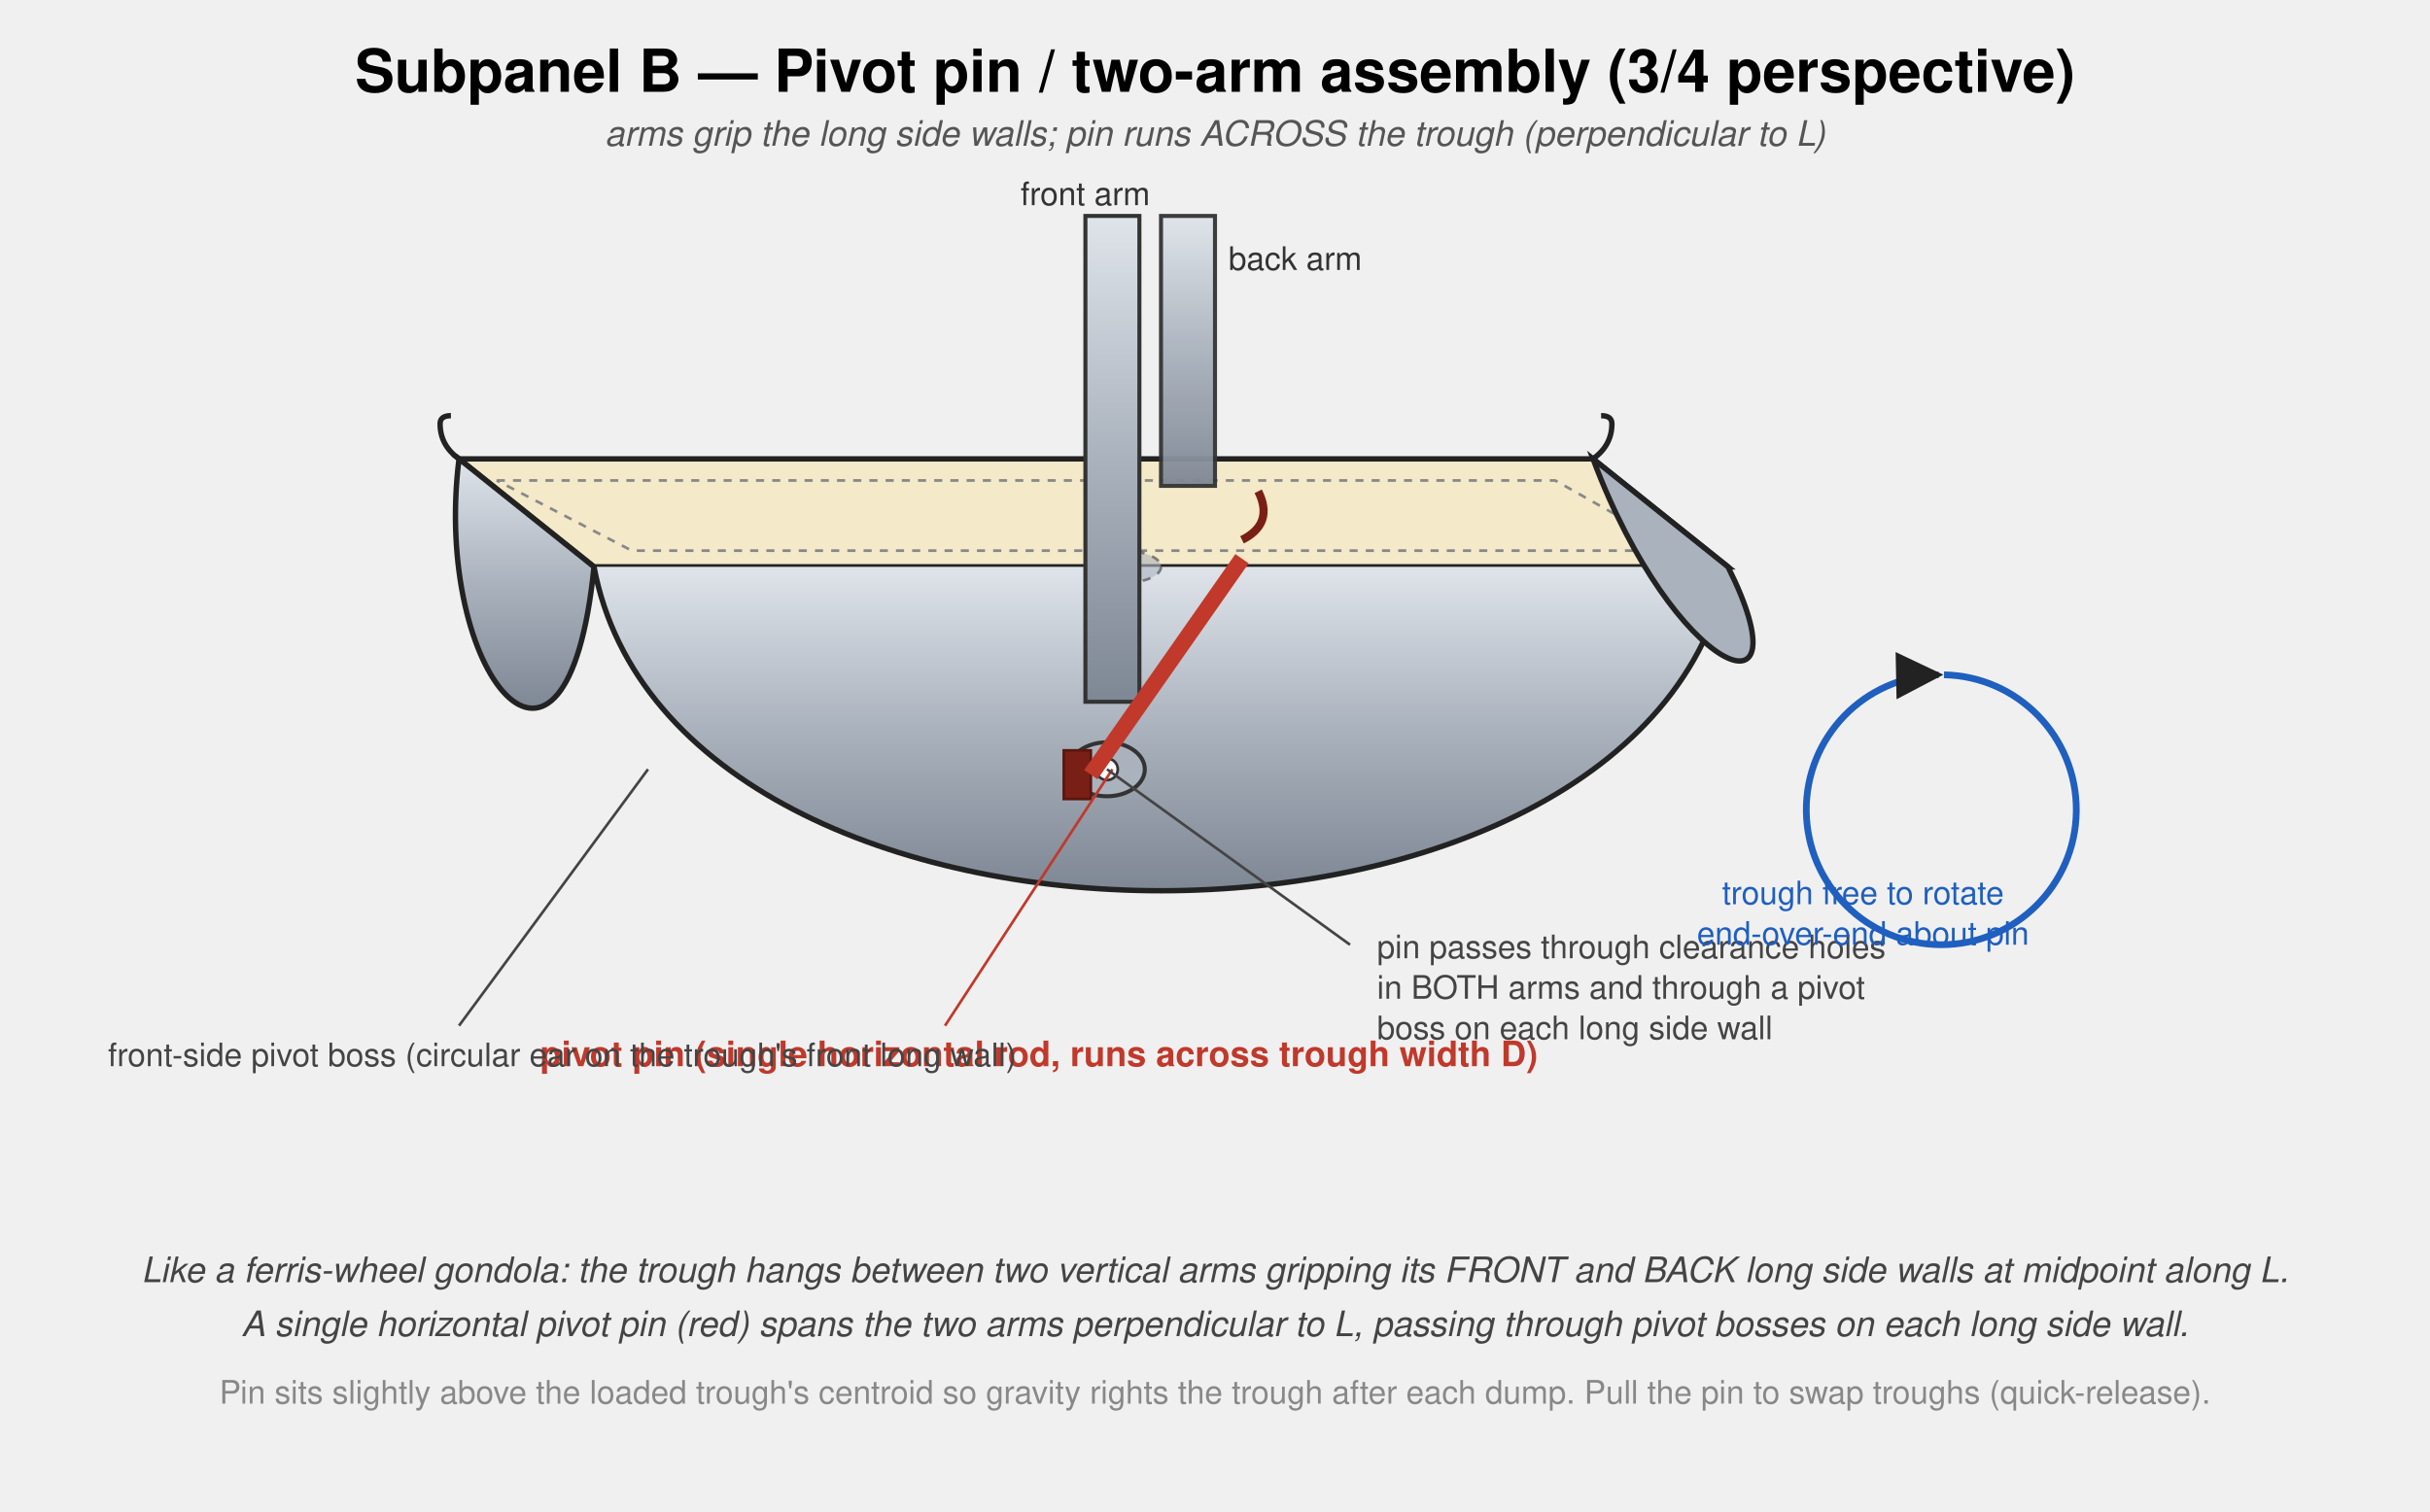
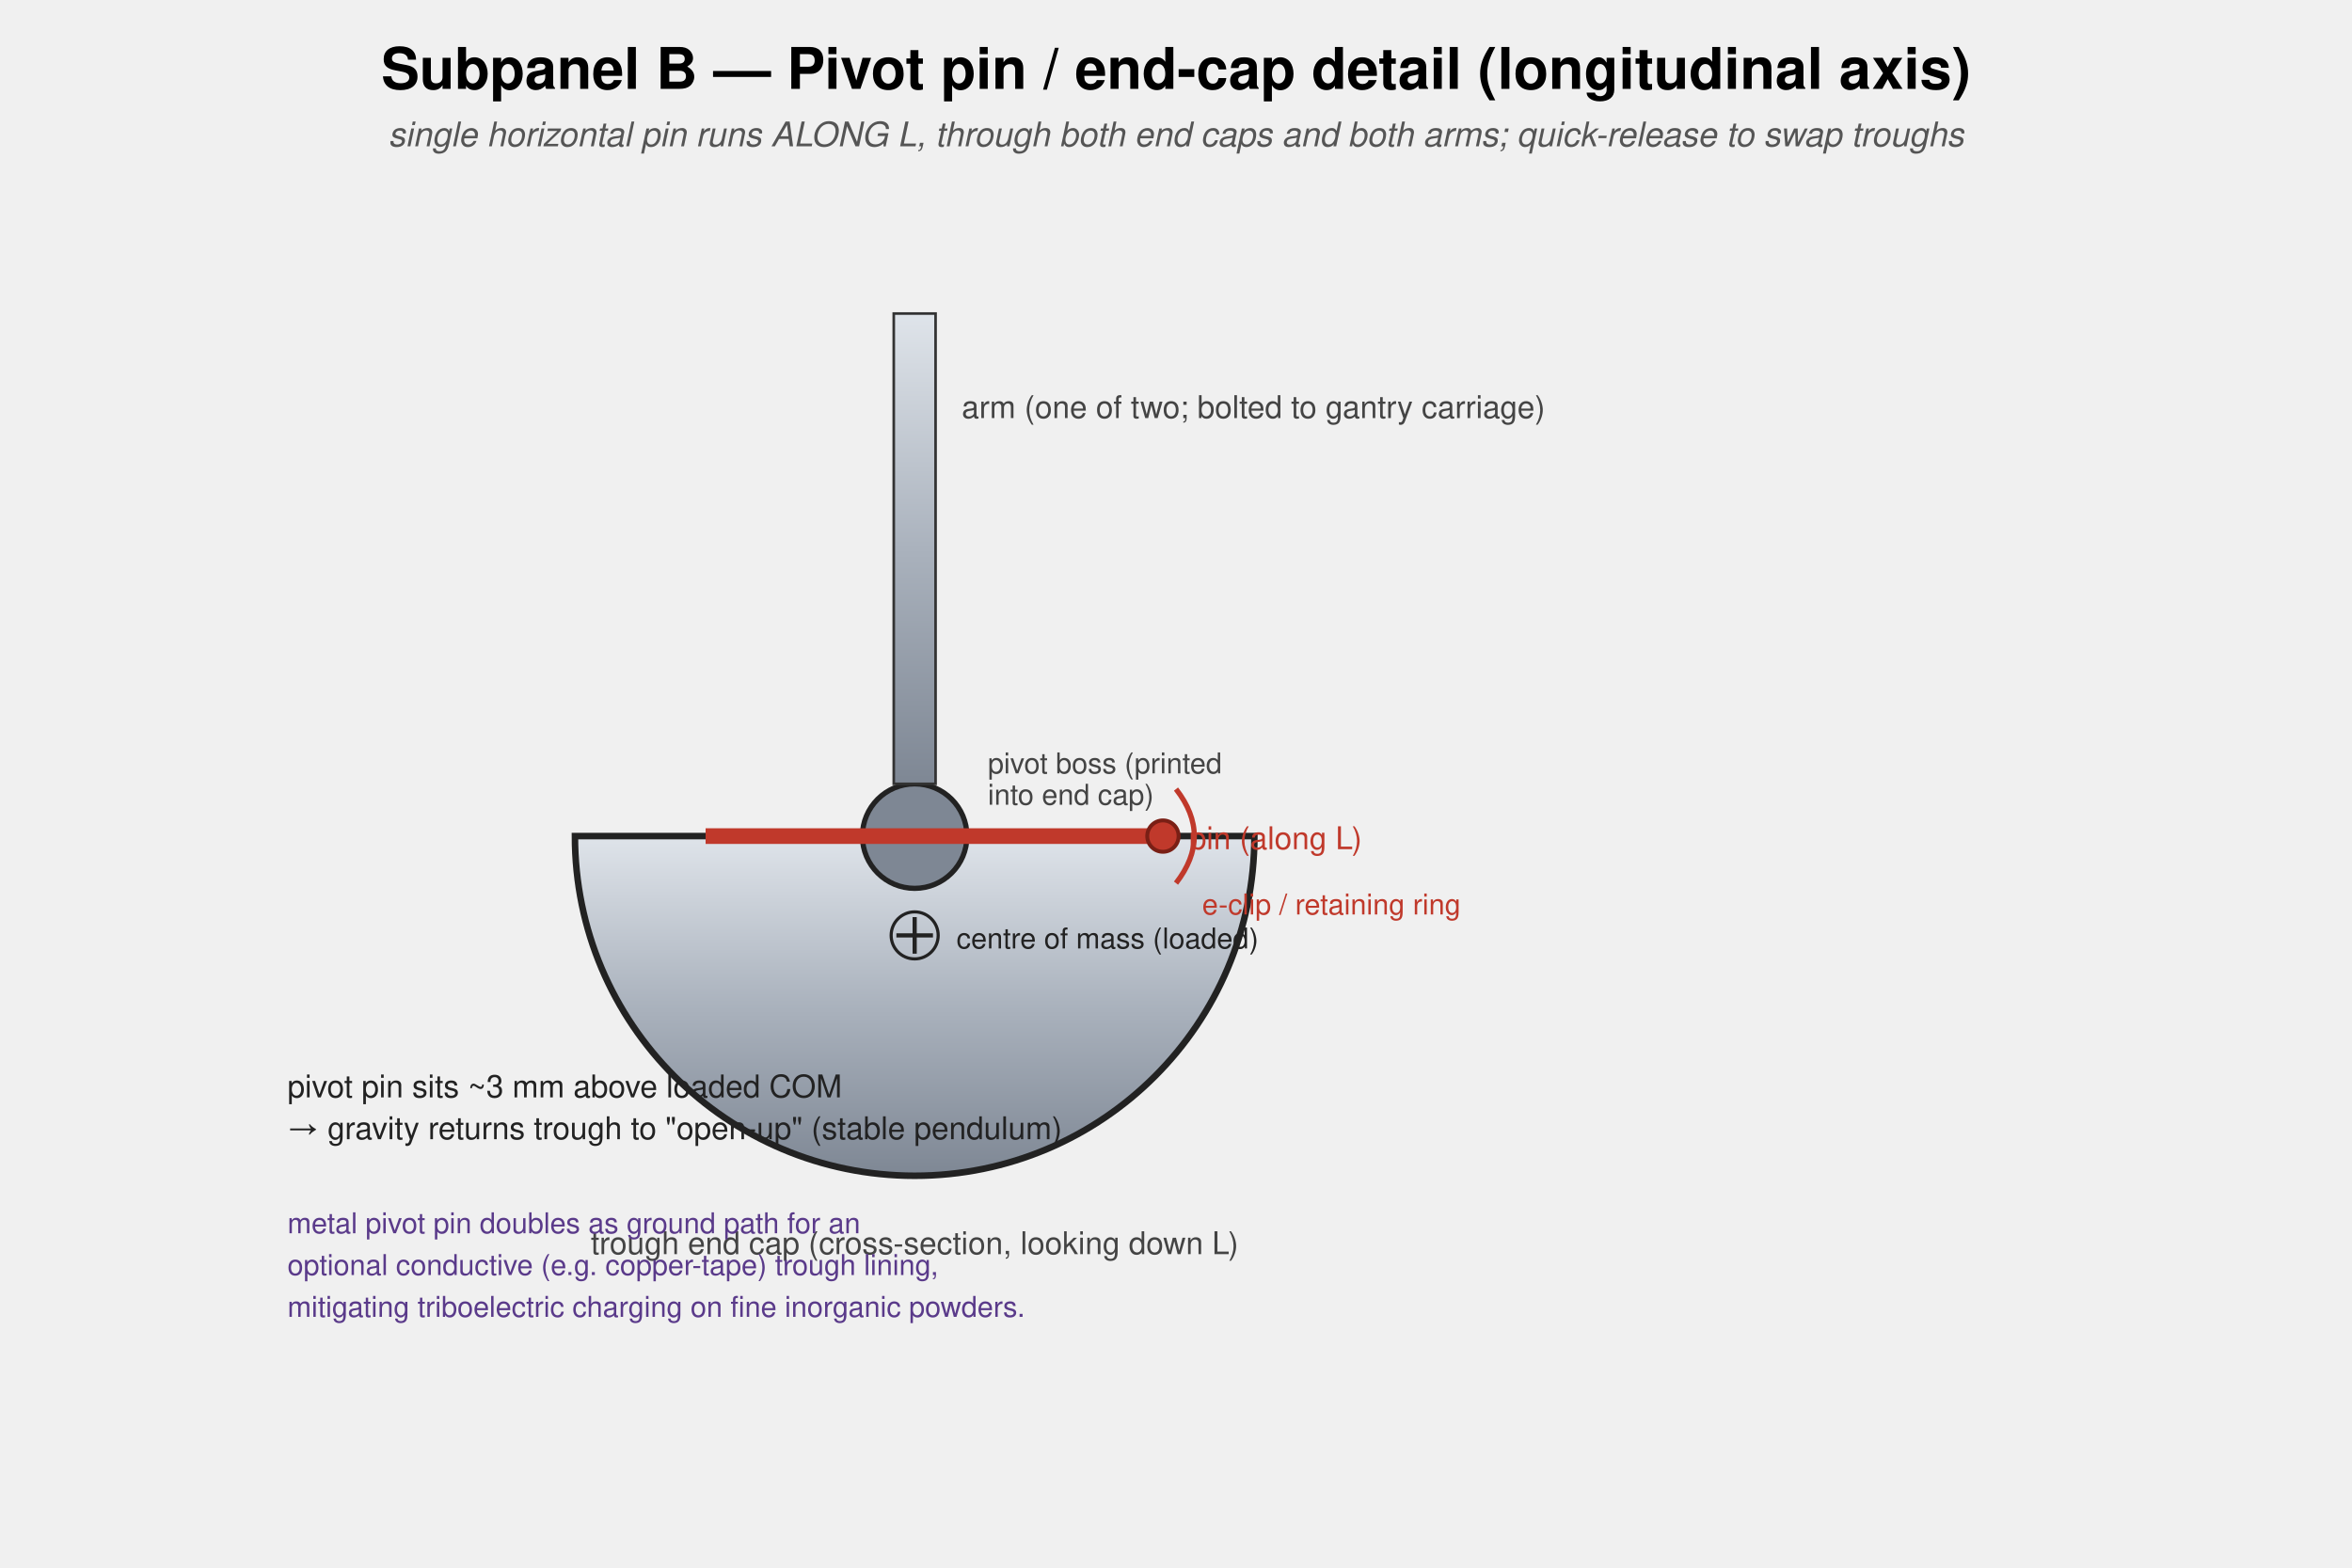
- <svg xmlns="http://www.w3.org/2000/svg" viewBox="0 0 900 560" font-family="Helvetica, Arial, sans-serif">
+ <svg xmlns="http://www.w3.org/2000/svg" viewBox="0 0 900 600" font-family="Helvetica, Arial, sans-serif" font-size="13">
  <defs>
    <linearGradient id="metal" x1="0" y1="0" x2="0" y2="1">
      <stop offset="0" stop-color="#dfe4ea" />
      <stop offset="0.5" stop-color="#aab2bd" />
      <stop offset="1" stop-color="#7e8794" />
    </linearGradient>
+     <linearGradient id="metalH" x1="0" y1="0" x2="1" y2="0">
+       <stop offset="0" stop-color="#dfe4ea" />
+       <stop offset="0.5" stop-color="#aab2bd" />
+       <stop offset="1" stop-color="#7e8794" />
+     </linearGradient>
+     <pattern id="powder" width="6" height="6" patternUnits="userSpaceOnUse">
+       <rect width="6" height="6" fill="#e8d9a8" />
+       <circle cx="1.5" cy="1.5" r="0.6" fill="#b89a55" />
+       <circle cx="4" cy="3.5" r="0.6" fill="#b89a55" />
+       <circle cx="2" cy="5" r="0.5" fill="#b89a55" />
+     </pattern>
    <marker id="arrowK" viewBox="0 0 10 10" refX="9" refY="5" markerWidth="7" markerHeight="7" orient="auto-start-reverse">
      <path d="M0,0 L10,5 L0,10 z" fill="#222" />
    </marker>
+     <marker id="arrowB" viewBox="0 0 10 10" refX="9" refY="5" markerWidth="7" markerHeight="7" orient="auto-start-reverse">
+       <path d="M0,0 L10,5 L0,10 z" fill="#1f5fbf" />
+     </marker>
+     <marker id="arrowR" viewBox="0 0 10 10" refX="9" refY="5" markerWidth="7" markerHeight="7" orient="auto-start-reverse">
+       <path d="M0,0 L10,5 L0,10 z" fill="#c0392b" />
+     </marker>
  </defs>
-   <text x="450" y="34" text-anchor="middle" font-size="22" font-weight="700">
-     Subpanel B — Pivot pin / two-arm assembly (3/4 perspective)
-   </text>
-   <text x="450" y="54" text-anchor="middle" font-size="13" fill="#555" font-style="italic">
-     arms grip the long side walls; pin runs ACROSS the trough (perpendicular to L)
-   </text>
-   <g transform="translate(170,170)">
-     <polygon points="0,0 420,0 470,40 50,40" fill="#f4e9c8" stroke="#222" stroke-width="2" />
-     <polygon points="14,8 406,8 452,34 64,34" fill="none" stroke="#888" stroke-width="1" stroke-dasharray="3,3" />
-     <path d="M50,40 C 80,200 440,200 470,40" fill="url(#metal)" stroke="#222" stroke-width="2" />
-     <path d="M0,0 C -10,80 40,140 50,40 Z" fill="url(#metal)" stroke="#222" stroke-width="2" />
-     <path d="M420,0 C 450,80 500,100 470,40 Z" fill="#aab2bd" stroke="#222" stroke-width="2" />
-     <path d="M0,0 q-7,-5 -7,-13 q0,-3 4,-3" fill="none" stroke="#222" stroke-width="2" />
-     <path d="M420,0 q7,-5 7,-13 q0,-3 -4,-3" fill="none" stroke="#222" stroke-width="2" />
-     <ellipse cx="240" cy="115" rx="14" ry="10" fill="#aab2bd" stroke="#333" stroke-width="1.5" />
-     <circle cx="240" cy="115" r="4" fill="#fff" stroke="#333" />
-     <ellipse cx="246" cy="40" rx="14" ry="6" fill="#aab2bd" stroke="#333" stroke-width="1" stroke-dasharray="3,3" opacity="0.6" />
-   </g>
-   <rect x="402" y="80" width="20" height="180" fill="url(#metal)" stroke="#333" stroke-width="1.5" />
-   <text x="378" y="76" font-size="12" fill="#333">front arm</text>
-   <rect x="430" y="80" width="20" height="100" fill="url(#metal)" stroke="#333" stroke-width="1.5" opacity="0.95" />
-   <text x="455" y="100" font-size="12" fill="#333">back arm</text>
-   <rect x="394" y="278" width="10" height="18" fill="#7a1f15" stroke="#5a160f" />
-   <line x1="404" y1="287" x2="460" y2="207" stroke="#c0392b" stroke-width="6" />
-   <path d="M460,200 q12,-6 6,-18" fill="none" stroke="#7a1f15" stroke-width="3" />
-   <line x1="412" y1="285" x2="350" y2="380" stroke="#c0392b" stroke-width="1" />
-   <text x="200" y="395" font-size="13" fill="#c0392b" font-weight="600">
-     pivot pin (single horizontal rod, runs across trough width D)
-   </text>
-   <line x1="410" y1="285" x2="500" y2="350" stroke="#444" stroke-width="1" />
-   <text x="510" y="355" font-size="12" fill="#444">
-     pin passes through clearance holes
-   </text>
-   <text x="510" y="370" font-size="12" fill="#444">
-     in BOTH arms and through a pivot
-   </text>
-   <text x="510" y="385" font-size="12" fill="#444">
-     boss on each long side wall
-   </text>
-   <line x1="240" y1="285" x2="170" y2="380" stroke="#444" stroke-width="1" />
-   <text x="40" y="395" font-size="12" fill="#444">
-     front-side pivot boss (circular ear on the trough's front long wall)
-   </text>
-   <path d="M 720 250 a 50 50 0 1 1 -2 0" fill="none" stroke="#1f5fbf" stroke-width="2.5" marker-end="url(#arrowK)" />
-   <text x="690" y="335" font-size="12" fill="#1f5fbf" text-anchor="middle">
-     trough free to rotate
-   </text>
-   <text x="690" y="350" font-size="12" fill="#1f5fbf" text-anchor="middle">
-     end-over-end about pin
-   </text>
-   <text x="450" y="475" text-anchor="middle" font-size="13" fill="#444" font-style="italic">
-     Like a ferris-wheel gondola: the trough hangs between two vertical arms gripping
-     its FRONT and BACK long side walls at midpoint along L.
-   </text>
-   <text x="450" y="495" text-anchor="middle" font-size="13" fill="#444" font-style="italic">
-     A single horizontal pivot pin (red) spans the two arms perpendicular to L, passing
-     through pivot bosses on each long side wall.
-   </text>
-   <text x="450" y="520" text-anchor="middle" font-size="12" fill="#888">
-     Pin sits slightly above the loaded trough's centroid so gravity rights the trough
-     after each dump. Pull the pin to swap troughs (quick-release).
-   </text>
+   <text x="450" y="34" text-anchor="middle" font-size="22" font-weight="700">Subpanel B — Pivot pin / end-cap detail (longitudinal axis)</text>
+   <text x="450" y="56" text-anchor="middle" font-size="13" fill="#555" font-style="italic">single horizontal pin runs ALONG L, through both end caps and both arms; quick-release to swap troughs</text>
+   <path d="M 220 320 L 480 320 A 130 130 0 0 1 220 320 Z" fill="url(#metal)" stroke="#222" stroke-width="2.5" />
+   <text x="350" y="480" text-anchor="middle" font-size="12" fill="#444">trough end cap (cross-section, looking down L)</text>
+   <circle cx="350" cy="320" r="20" fill="#7e8794" stroke="#222" stroke-width="2" />
+   <text x="378" y="296" font-size="11" fill="#444">pivot boss (printed</text>
+   <text x="378" y="308" font-size="11" fill="#444">into end cap)</text>
+   <rect x="342" y="120" width="16" height="180" fill="url(#metal)" stroke="#333" />
+   <text x="368" y="160" font-size="12" fill="#444">arm (one of two; bolted to gantry carriage)</text>
+   <line x1="270" y1="320" x2="440" y2="320" stroke="#c0392b" stroke-width="6" />
+   <circle cx="445" cy="320" r="6" fill="#c0392b" stroke="#7a1f15" stroke-width="1.5" />
+   <text x="455" y="325" font-size="12" fill="#c0392b">pin (along L)</text>
+   <path d="M 450 302 q 14 18 0 36" fill="none" stroke="#c0392b" stroke-width="2" />
+   <text x="460" y="350" font-size="11" fill="#c0392b">e-clip / retaining ring</text>
+   <line x1="343" y1="358" x2="357" y2="358" stroke="#222" stroke-width="1.6" />
+   <line x1="350" y1="351" x2="350" y2="365" stroke="#222" stroke-width="1.6" />
+   <circle cx="350" cy="358" r="9" fill="none" stroke="#222" stroke-width="1.2" />
+   <text x="366" y="363" font-size="11" fill="#222">centre of mass (loaded)</text>
+   <text x="110" y="420" font-size="12" fill="#222">pivot pin sits ~3 mm above loaded COM</text>
+   <text x="110" y="436" font-size="12" fill="#222">→ gravity returns trough to "open-up" (stable pendulum)</text>
+   <text x="110" y="472" font-size="11" fill="#5a3a8a">metal pivot pin doubles as ground path for an</text>
+   <text x="110" y="488" font-size="11" fill="#5a3a8a">optional conductive (e.g. copper-tape) trough lining,</text>
+   <text x="110" y="504" font-size="11" fill="#5a3a8a">mitigating triboelectric charging on fine inorganic powders.</text>
</svg>
